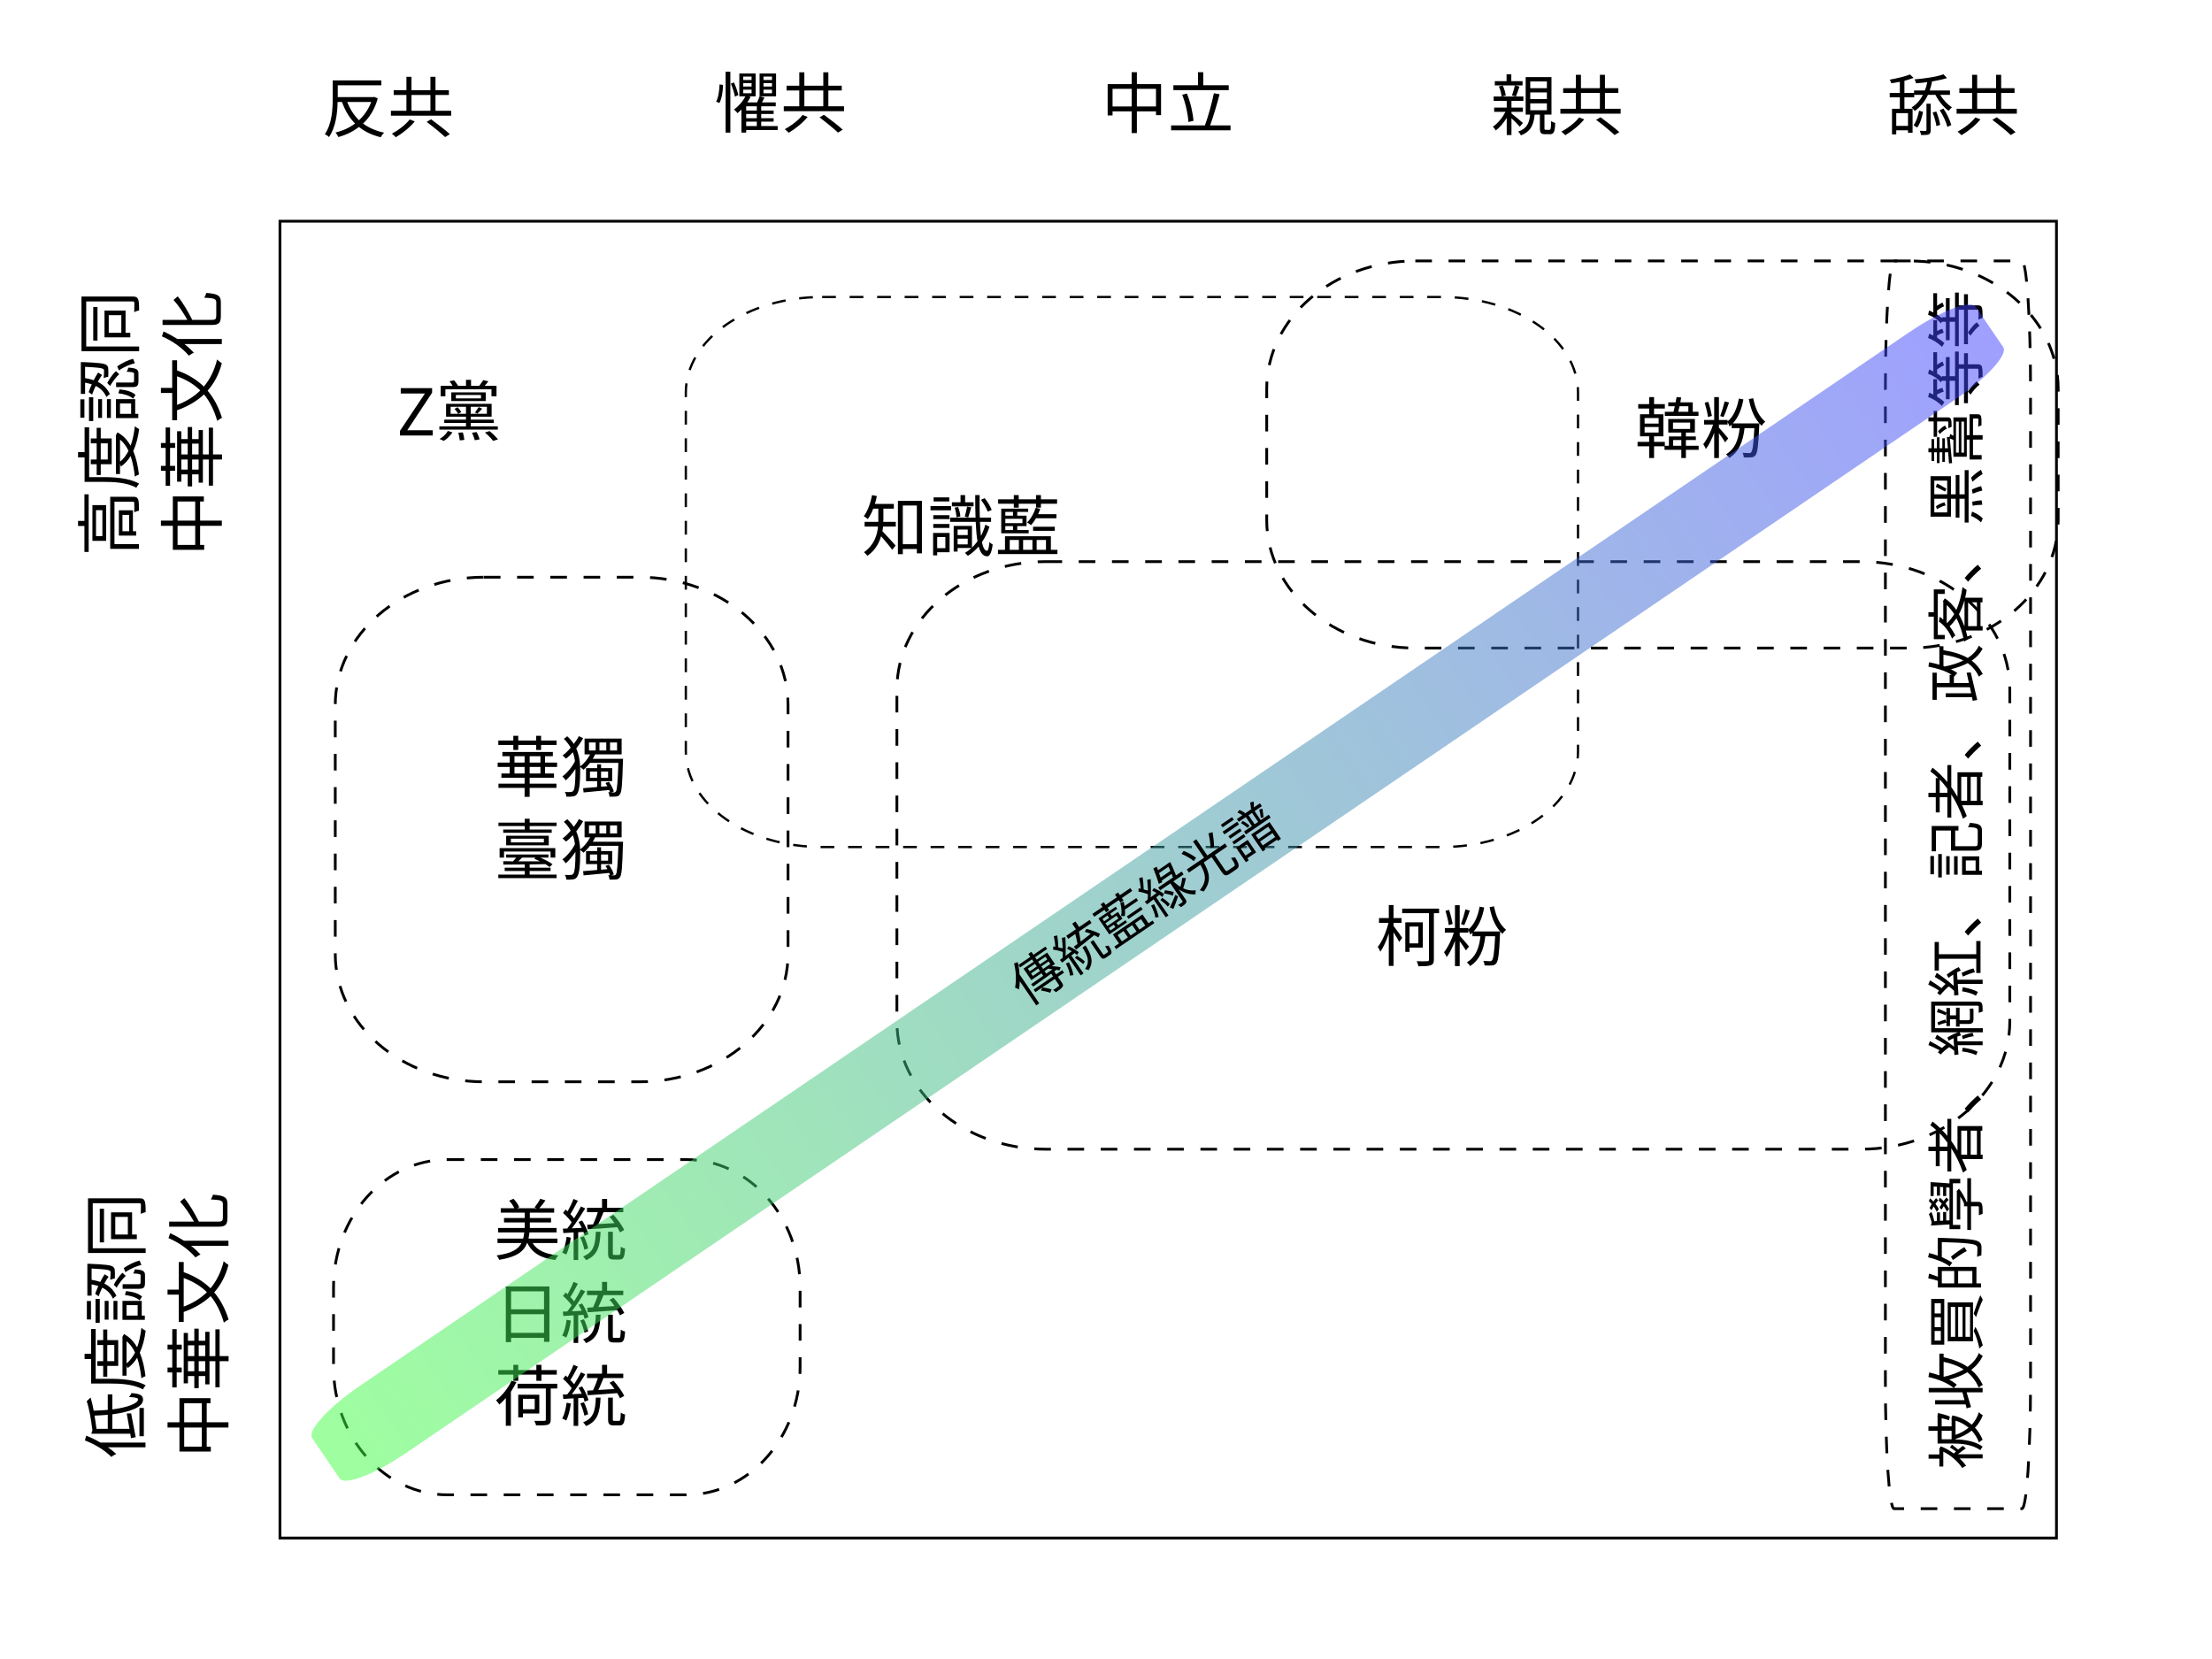
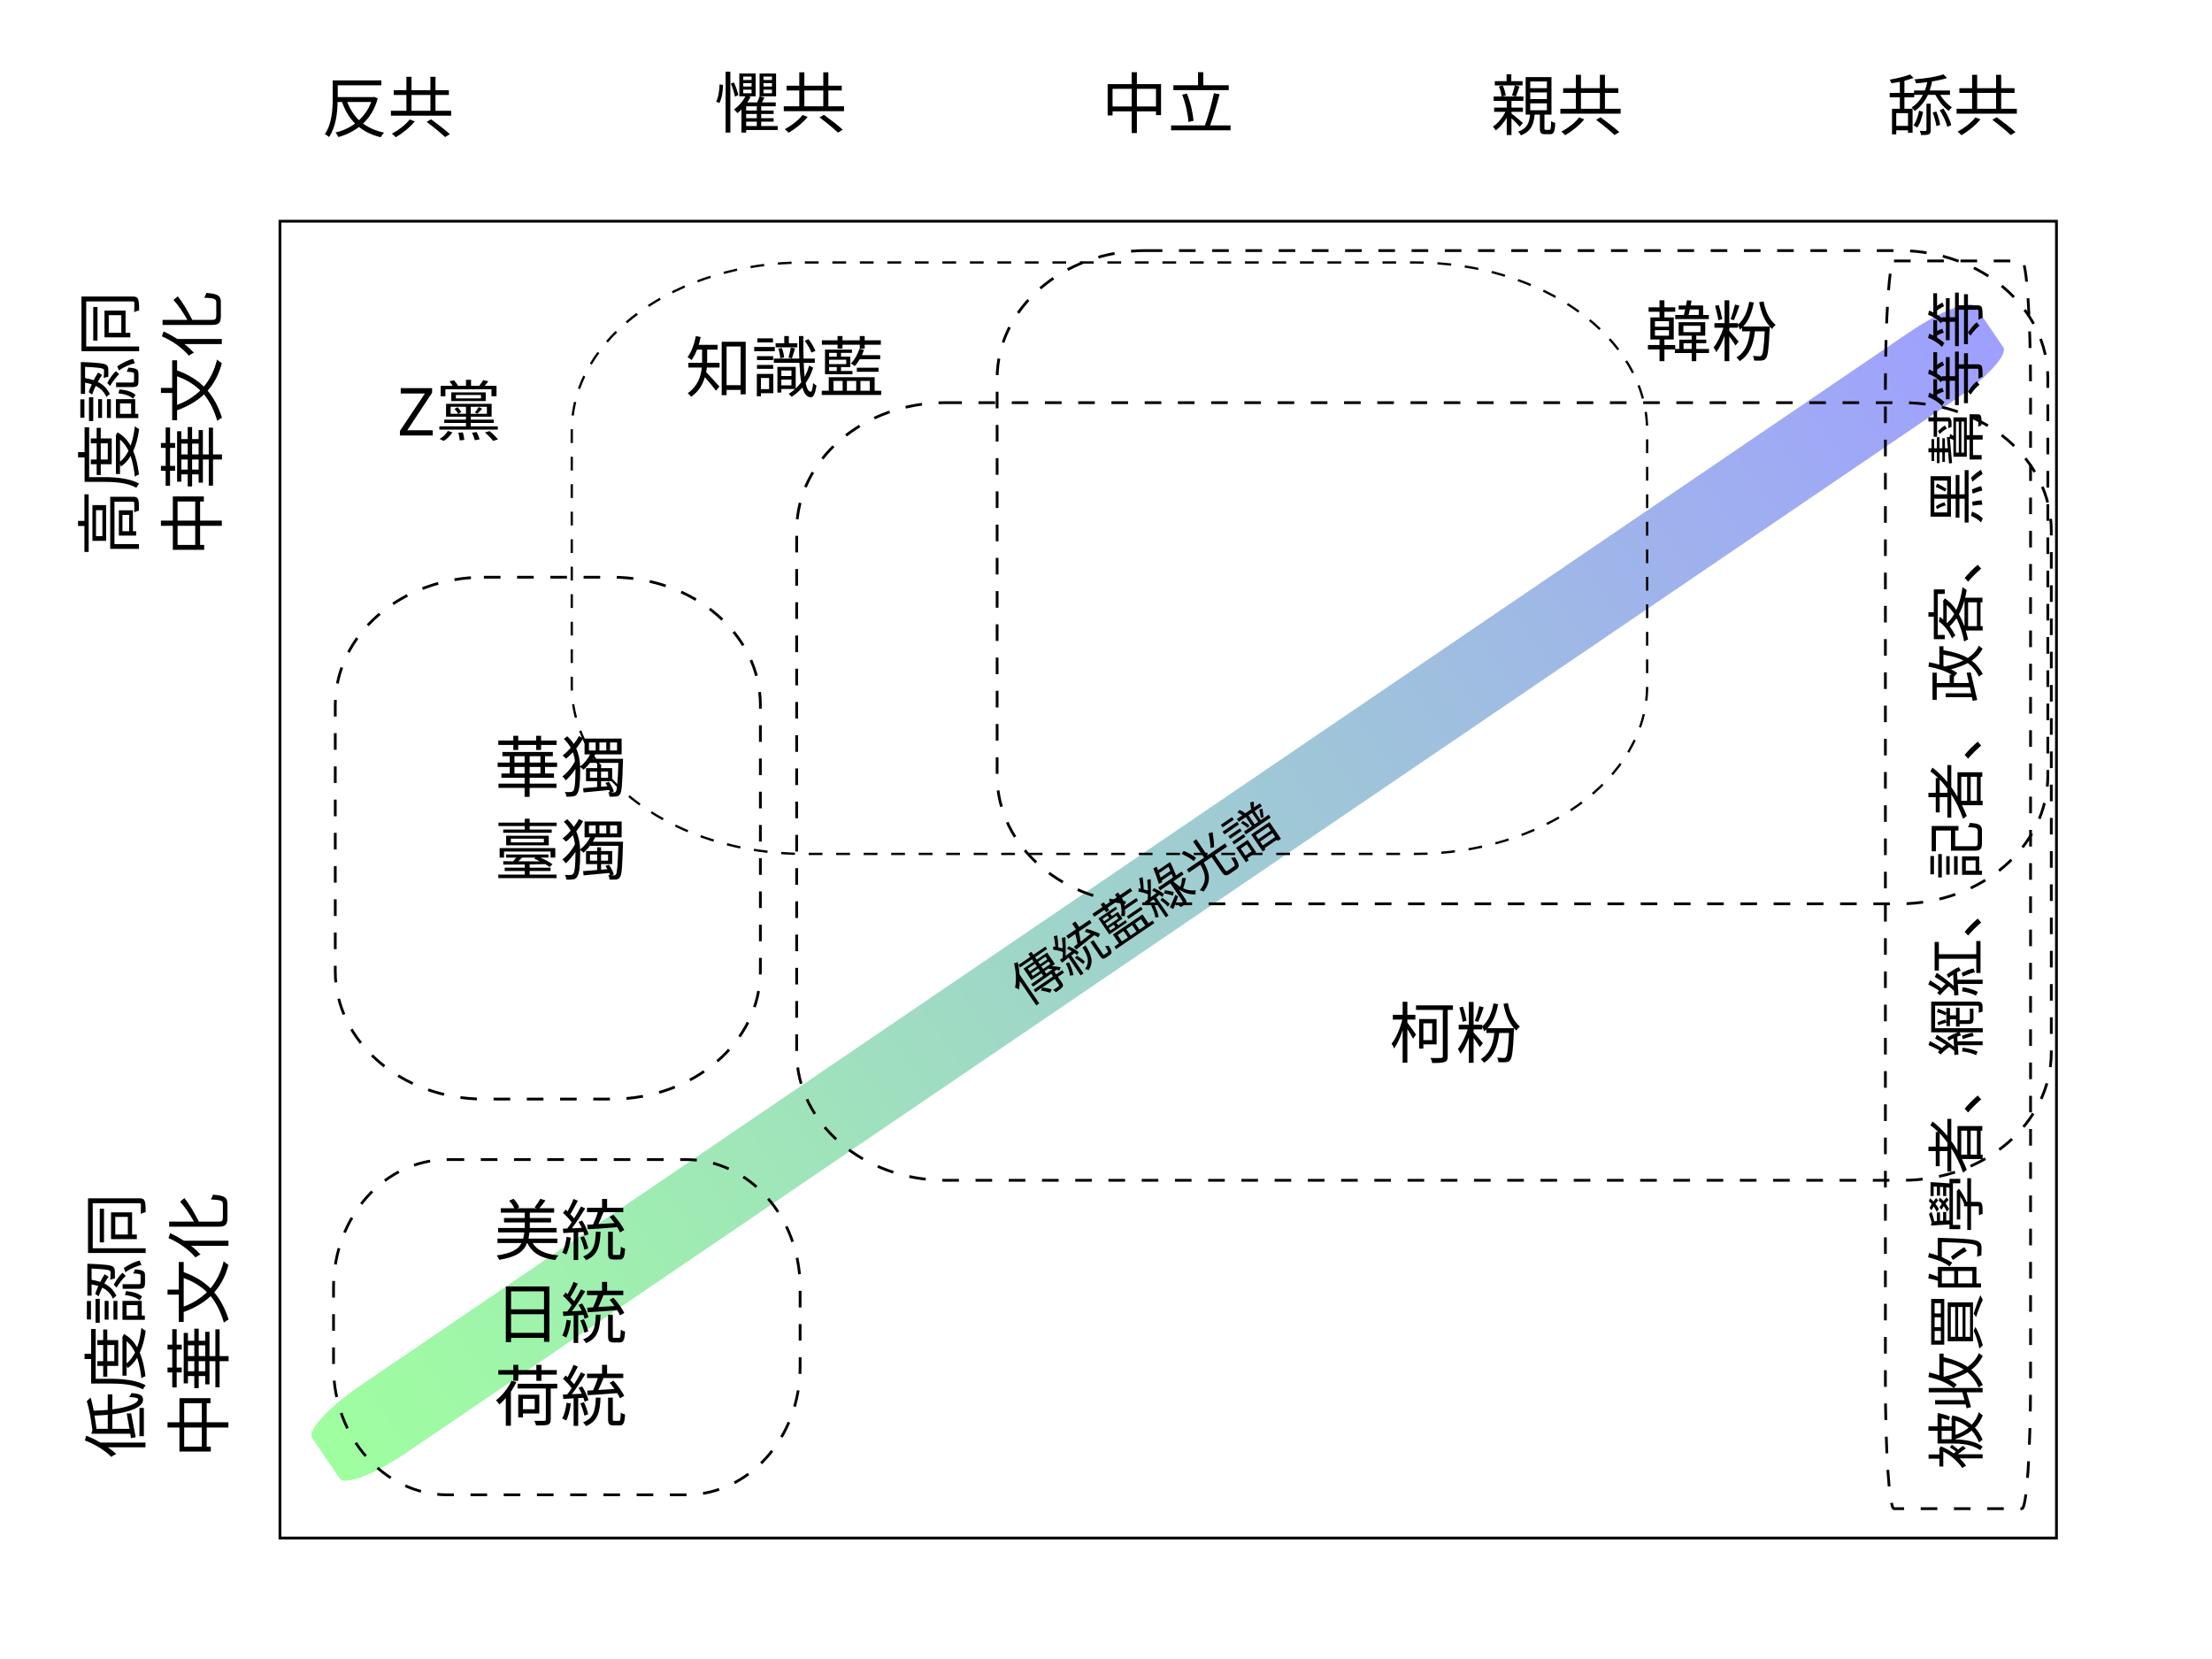
<svg xmlns="http://www.w3.org/2000/svg" xmlns:xlink="http://www.w3.org/1999/xlink" width="800" height="600" viewBox="0 0 211.667 158.75" version="1.1" id="svg8">
  <defs id="defs2">
    <linearGradient id="linearGradient4662">
      <stop style="stop-color:#40ff40;stop-opacity:0.502" offset="0" id="stop4658" />
      <stop style="stop-color:#4040ff;stop-opacity:0.502" offset="1" id="stop4660" />
    </linearGradient>
    <linearGradient xlink:href="#linearGradient4662" id="linearGradient4664" x1="36.711" y1="276.495" x2="200.091" y2="276.495" gradientUnits="userSpaceOnUse" gradientTransform="matrix(1.17828,0,0,1.17828,-19.51672,-49.30965)" />
  </defs>
  <g id="layer1" transform="translate(0,-138.25)">
    <rect style="fill:#ffffff;fill-opacity:1;fill-rule:nonzero;stroke:none;stroke-width:0.265;stroke-miterlimit:4;stroke-dasharray:none;stroke-opacity:1" id="rect860" width="212.659" height="161.065" x="0" y="138.25" />
+     <g id="g4711" transform="rotate(-34.21668,29.58831,265.0382)">
+       <rect rx="6.625" ry="1.559" y="272.582" x="23.739" height="7.794" width="192.508" id="rect4643" style="fill:url(#linearGradient4664);fill-opacity:1;stroke:none;stroke-width:0.312;stroke-miterlimit:4;stroke-dasharray:1.873, 1.873;stroke-dashoffset:0;stroke-opacity:1" />
+       <text id="text4706" y="278.479" x="103.518" style="font-style:normal;font-variant:normal;font-weight:normal;font-stretch:normal;font-size:4.939px;line-height:1.25;font-family:'AR PL UKai TW';-inkscape-font-specification:'AR PL UKai TW';letter-spacing:0px;word-spacing:0px;fill:#000000;fill-opacity:1;stroke:none;stroke-width:0.265" xml:space="preserve">
+         <tspan style="font-size:4.939px;stroke-width:0.265" y="278.479" x="103.518" id="tspan4704">傳統藍綠光譜</tspan>
+       </text>
+     </g>
    <rect id="rect3699" width="169.995" height="126.008" x="26.789" y="159.417" style="fill:none;stroke:#000000;stroke-width:0.265;stroke-opacity:1" />
    <text xml:space="preserve" style="font-style:normal;font-variant:normal;font-weight:normal;font-stretch:normal;font-size:6.35px;line-height:1.25;font-family:'AR PL UKai TW';-inkscape-font-specification:'AR PL UKai TW';letter-spacing:0px;word-spacing:0px;fill:#000000;fill-opacity:1;stroke:none;stroke-width:0.265" x="30.758" y="150.87" id="text4508">
      <tspan id="tspan4506" x="30.758" y="150.87" style="font-style:normal;font-variant:normal;font-weight:normal;font-stretch:normal;font-family:'AR PL UKai TW';-inkscape-font-specification:'AR PL UKai TW';stroke-width:0.265">反共</tspan>
    </text>
    <text xml:space="preserve" style="font-style:normal;font-variant:normal;font-weight:normal;font-stretch:normal;font-size:6.35px;line-height:1.25;font-family:'AR PL UKai TW';-inkscape-font-specification:'AR PL UKai TW';letter-spacing:0px;word-spacing:0px;fill:#000000;fill-opacity:1;stroke:none;stroke-width:0.265" x="68.357" y="150.438" id="text4512">
      <tspan id="tspan4510" x="68.357" y="150.438" style="stroke-width:0.265">懼共</tspan>
    </text>
    <text xml:space="preserve" style="font-style:normal;font-variant:normal;font-weight:normal;font-stretch:normal;font-size:6.35px;line-height:1.25;font-family:'AR PL UKai TW';-inkscape-font-specification:'AR PL UKai TW';letter-spacing:0px;word-spacing:0px;fill:#000000;fill-opacity:1;stroke:none;stroke-width:0.265" x="105.383" y="150.487" id="text4516">
      <tspan id="tspan4514" x="105.383" y="150.487" style="stroke-width:0.265">中立</tspan>
    </text>
    <text xml:space="preserve" style="font-style:normal;font-variant:normal;font-weight:normal;font-stretch:normal;font-size:6.35px;line-height:1.25;font-family:'AR PL UKai TW';-inkscape-font-specification:'AR PL UKai TW';letter-spacing:0px;word-spacing:0px;fill:#000000;fill-opacity:1;stroke:none;stroke-width:0.265" x="142.666" y="150.673" id="text4520">
      <tspan id="tspan4518" x="142.666" y="150.673" style="stroke-width:0.265">親共</tspan>
    </text>
    <text xml:space="preserve" style="font-style:normal;font-variant:normal;font-weight:normal;font-stretch:normal;font-size:6.35px;line-height:1.25;font-family:'AR PL UKai TW';-inkscape-font-specification:'AR PL UKai TW';letter-spacing:0px;word-spacing:0px;fill:#000000;fill-opacity:1;stroke:none;stroke-width:0.265" x="180.578" y="150.668" id="text4524">
      <tspan id="tspan4522" x="180.578" y="150.668" style="stroke-width:0.265">舔共</tspan>
    </text>
    <text xml:space="preserve" style="font-style:normal;font-variant:normal;font-weight:normal;font-stretch:normal;font-size:6.35px;line-height:1.25;font-family:'AR PL UKai TW';-inkscape-font-specification:'AR PL UKai TW, Normal';font-variant-ligatures:normal;font-variant-caps:normal;font-variant-numeric:normal;font-feature-settings:normal;text-align:start;letter-spacing:0px;word-spacing:0px;writing-mode:lr-tb;text-anchor:start;fill:#000000;fill-opacity:1;stroke:none;stroke-width:0.265" x="-191.473" y="12.793" id="text4528" transform="rotate(-90)">
      <tspan id="tspan4526" x="-191.473" y="12.793" style="font-style:normal;font-variant:normal;font-weight:normal;font-stretch:normal;font-size:6.35px;font-family:'AR PL UKai TW';-inkscape-font-specification:'AR PL UKai TW, Normal';font-variant-ligatures:normal;font-variant-caps:normal;font-variant-numeric:normal;font-feature-settings:normal;text-align:start;writing-mode:lr-tb;text-anchor:start;stroke-width:0.265">高度認同</tspan>
      <tspan x="-191.473" y="20.73" style="font-style:normal;font-variant:normal;font-weight:normal;font-stretch:normal;font-size:6.35px;font-family:'AR PL UKai TW';-inkscape-font-specification:'AR PL UKai TW, Normal';font-variant-ligatures:normal;font-variant-caps:normal;font-variant-numeric:normal;font-feature-settings:normal;text-align:start;writing-mode:lr-tb;text-anchor:start;stroke-width:0.265" id="tspan4530">中華文化</tspan>
    </text>
    <text xml:space="preserve" style="font-style:normal;font-variant:normal;font-weight:normal;font-stretch:normal;font-size:6.35px;line-height:1.25;font-family:'AR PL UKai TW';-inkscape-font-specification:'AR PL UKai TW, Normal';font-variant-ligatures:normal;font-variant-caps:normal;font-variant-numeric:normal;font-feature-settings:normal;text-align:start;letter-spacing:0px;word-spacing:0px;writing-mode:lr-tb;text-anchor:start;fill:#000000;fill-opacity:1;stroke:none;stroke-width:0.265" x="-277.759" y="13.419" id="text4534" transform="rotate(-90)">
      <tspan id="tspan4532" x="-277.759" y="13.419" style="font-style:normal;font-variant:normal;font-weight:normal;font-stretch:normal;font-size:6.35px;font-family:'AR PL UKai TW';-inkscape-font-specification:'AR PL UKai TW, Normal';font-variant-ligatures:normal;font-variant-caps:normal;font-variant-numeric:normal;font-feature-settings:normal;text-align:start;writing-mode:lr-tb;text-anchor:start;stroke-width:0.265">低度認同</tspan>
      <tspan x="-277.759" y="21.357" style="font-style:normal;font-variant:normal;font-weight:normal;font-stretch:normal;font-size:6.35px;font-family:'AR PL UKai TW';-inkscape-font-specification:'AR PL UKai TW, Normal';font-variant-ligatures:normal;font-variant-caps:normal;font-variant-numeric:normal;font-feature-settings:normal;text-align:start;writing-mode:lr-tb;text-anchor:start;stroke-width:0.265" id="tspan4536">中華文化</tspan>
    </text>
    <text xml:space="preserve" style="font-style:normal;font-variant:normal;font-weight:normal;font-stretch:normal;font-size:5.644px;line-height:1.25;font-family:'AR PL UKai TW';-inkscape-font-specification:'AR PL UKai TW, Normal';font-variant-ligatures:normal;font-variant-caps:normal;font-variant-numeric:normal;font-feature-settings:normal;text-align:start;letter-spacing:0px;word-spacing:0px;writing-mode:lr-tb;text-anchor:start;fill:#000000;fill-opacity:1;stroke:none;stroke-width:0.265" x="-278.862" y="189.264" id="text4540" transform="rotate(-90)">
      <tspan id="tspan4538" x="-278.862" y="189.264" style="font-style:normal;font-variant:normal;font-weight:normal;font-stretch:normal;font-size:5.644px;font-family:'AR PL UKai TW';-inkscape-font-specification:'AR PL UKai TW, Normal';font-variant-ligatures:normal;font-variant-caps:normal;font-variant-numeric:normal;font-feature-settings:normal;text-align:start;writing-mode:lr-tb;text-anchor:start;stroke-width:0.265">被收買的學者、網紅、記者、政客、黑幫等等</tspan>
    </text>
    <text xml:space="preserve" style="font-style:normal;font-variant:normal;font-weight:normal;font-stretch:normal;font-size:6.35px;line-height:1.25;font-family:'AR PL UKai TW';-inkscape-font-specification:'AR PL UKai TW';letter-spacing:0px;word-spacing:0px;fill:#000000;fill-opacity:1;stroke:none;stroke-width:0.265" x="47.294" y="213.987" id="text4544">
      <tspan id="tspan4542" x="47.294" y="213.987" style="stroke-width:0.265">華獨</tspan>
      <tspan x="47.294" y="221.924" style="stroke-width:0.265" id="tspan4548">臺獨</tspan>
    </text>
    <text xml:space="preserve" style="font-style:normal;font-variant:normal;font-weight:normal;font-stretch:normal;font-size:6.35px;line-height:1.25;font-family:'AR PL UKai TW';-inkscape-font-specification:'AR PL UKai TW';letter-spacing:0px;word-spacing:0px;fill:#000000;fill-opacity:1;stroke:none;stroke-width:0.265" x="47.294" y="258.305" id="text4554">
      <tspan id="tspan4552" x="47.294" y="258.305" style="stroke-width:0.265">美統</tspan>
      <tspan x="47.294" y="266.242" style="stroke-width:0.265" id="tspan4558">日統</tspan>
      <tspan x="47.294" y="274.18" style="stroke-width:0.265" id="tspan4556">荷統</tspan>
    </text>
-     <text xml:space="preserve" style="font-style:normal;font-variant:normal;font-weight:normal;font-stretch:normal;font-size:6.35px;line-height:1.25;font-family:'AR PL UKai TW';-inkscape-font-specification:'AR PL UKai TW';letter-spacing:0px;word-spacing:0px;fill:#000000;fill-opacity:1;stroke:none;stroke-width:0.265" x="156.435" y="181.576" id="text4562">
-       <tspan id="tspan4560" x="156.435" y="181.576" style="stroke-width:0.265">韓粉</tspan>
+     <text xml:space="preserve" style="font-style:normal;font-variant:normal;font-weight:normal;font-stretch:normal;font-size:6.35px;line-height:1.25;font-family:'AR PL UKai TW';-inkscape-font-specification:'AR PL UKai TW';letter-spacing:0px;word-spacing:0px;fill:#000000;fill-opacity:1;stroke:none;stroke-width:0.265" x="157.427" y="172.315" id="text4562">
+       <tspan id="tspan4560" x="157.427" y="172.315" style="stroke-width:0.265">韓粉</tspan>
    </text>
-     <text xml:space="preserve" style="font-style:normal;font-variant:normal;font-weight:normal;font-stretch:normal;font-size:6.35px;line-height:1.25;font-family:'AR PL UKai TW';-inkscape-font-specification:'AR PL UKai TW';letter-spacing:0px;word-spacing:0px;fill:#000000;fill-opacity:1;stroke:none;stroke-width:0.265" x="131.63" y="230.193" id="text4566">
-       <tspan id="tspan4564" x="131.63" y="230.193" style="stroke-width:0.265">柯粉</tspan>
+     <text xml:space="preserve" style="font-style:normal;font-variant:normal;font-weight:normal;font-stretch:normal;font-size:6.35px;line-height:1.25;font-family:'AR PL UKai TW';-inkscape-font-specification:'AR PL UKai TW';letter-spacing:0px;word-spacing:0px;fill:#000000;fill-opacity:1;stroke:none;stroke-width:0.265" x="132.953" y="239.453" id="text4566">
+       <tspan id="tspan4564" x="132.953" y="239.453" style="stroke-width:0.265">柯粉</tspan>
    </text>
    <text xml:space="preserve" style="font-style:normal;font-variant:normal;font-weight:normal;font-stretch:normal;font-size:6.35px;line-height:1.25;font-family:'AR PL UKai TW';-inkscape-font-specification:'AR PL UKai TW';letter-spacing:0px;word-spacing:0px;fill:#000000;fill-opacity:1;stroke:none;stroke-width:0.265" x="38.034" y="179.922" id="text4570">
      <tspan id="tspan4568" x="38.034" y="179.922" style="stroke-width:0.265">Z黨</tspan>
    </text>
-     <rect style="fill:none;stroke:#000000;stroke-width:0.265;stroke-miterlimit:4;stroke-dasharray:1.59, 1.59;stroke-dashoffset:0;stroke-opacity:1" id="rect4572" width="43.326" height="48.286" x="32.081" y="193.482" ry="12.237" rx="14.221" />
-     <rect style="fill:none;stroke:#000000;stroke-width:0.265;stroke-miterlimit:4;stroke-dasharray:1.59, 1.59;stroke-dashoffset:0;stroke-opacity:1" id="rect4572-4" width="106.495" height="56.224" x="85.824" y="191.993" ry="12.237" rx="14.221" />
-     <rect style="fill:none;stroke:#000000;stroke-width:0.265;stroke-miterlimit:4;stroke-dasharray:1.59, 1.59;stroke-dashoffset:0;stroke-opacity:1" id="rect4572-8" width="75.737" height="37.042" x="121.212" y="163.22" ry="12.237" rx="14.221" />
+     <rect style="fill:none;stroke:#000000;stroke-width:0.265;stroke-miterlimit:4;stroke-dasharray:1.59, 1.59;stroke-dashoffset:0;stroke-opacity:1" id="rect4572" width="40.68" height="49.94" x="32.081" y="193.482" ry="12.237" rx="14.221" />
+     <rect style="fill:none;stroke:#000000;stroke-width:0.265;stroke-miterlimit:4;stroke-dasharray:1.59, 1.59;stroke-dashoffset:0;stroke-opacity:1" id="rect4572-4" width="120.055" height="74.414" x="76.233" y="176.78" ry="12.237" rx="14.221" />
+     <rect style="fill:none;stroke:#000000;stroke-width:0.265;stroke-miterlimit:4;stroke-dasharray:1.59, 1.59;stroke-dashoffset:0;stroke-opacity:1" id="rect4572-8" width="100.542" height="62.508" x="95.415" y="162.228" ry="12.237" rx="14.221" />
    <rect style="fill:none;stroke:#000000;stroke-width:0.265;stroke-miterlimit:4;stroke-dasharray:1.59, 1.59;stroke-dashoffset:0;stroke-opacity:1" id="rect4572-7" width="13.891" height="119.393" x="180.413" y="163.22" ry="12.237" rx="0.827" />
    <rect style="fill:none;stroke:#000000;stroke-width:0.265;stroke-miterlimit:4;stroke-dasharray:1.59, 1.59;stroke-dashoffset:0;stroke-opacity:1" id="rect4572-0" width="44.648" height="32.081" x="31.915" y="249.21" ry="12.237" rx="10.914" />
-     <rect style="fill:none;stroke:#000000;stroke-width:0.219;stroke-miterlimit:4;stroke-dasharray:1.316, 1.316;stroke-dashoffset:0;stroke-opacity:1" id="rect4572-47" width="85.374" height="52.632" x="65.627" y="166.67" ry="9.147" rx="13.042" />
-     <text xml:space="preserve" style="font-style:normal;font-variant:normal;font-weight:normal;font-stretch:normal;font-size:6.35px;line-height:1.25;font-family:'AR PL UKai TW';-inkscape-font-specification:'AR PL UKai TW';letter-spacing:0px;word-spacing:0px;fill:#000000;fill-opacity:1;stroke:none;stroke-width:0.265" x="82.455" y="190.952" id="text4570-9">
-       <tspan id="tspan4568-3" x="82.455" y="190.952" style="stroke-width:0.265">知識藍</tspan>
+     <rect style="fill:none;stroke:#000000;stroke-width:0.219;stroke-miterlimit:4;stroke-dasharray:1.316, 1.316;stroke-dashoffset:0;stroke-opacity:1" id="rect4572-47" width="102.902" height="56.6" x="54.713" y="163.363" ry="16.093" rx="22.303" />
+     <text xml:space="preserve" style="font-style:normal;font-variant:normal;font-weight:normal;font-stretch:normal;font-size:6.35px;line-height:1.25;font-family:'AR PL UKai TW';-inkscape-font-specification:'AR PL UKai TW';letter-spacing:0px;word-spacing:0px;fill:#000000;fill-opacity:1;stroke:none;stroke-width:0.265" x="65.588" y="175.738" id="text4570-9">
+       <tspan id="tspan4568-3" x="65.588" y="175.738" style="stroke-width:0.265">知識藍</tspan>
    </text>
-     <g id="g4711" transform="rotate(-34.21668,29.58831,265.0382)">
-       <rect rx="6.625" ry="1.559" y="272.582" x="23.739" height="7.794" width="192.508" id="rect4643" style="fill:url(#linearGradient4664);fill-opacity:1;stroke:none;stroke-width:0.312;stroke-miterlimit:4;stroke-dasharray:1.873, 1.873;stroke-dashoffset:0;stroke-opacity:1" />
-       <text id="text4706" y="278.479" x="103.518" style="font-style:normal;font-variant:normal;font-weight:normal;font-stretch:normal;font-size:4.939px;line-height:1.25;font-family:'AR PL UKai TW';-inkscape-font-specification:'AR PL UKai TW';letter-spacing:0px;word-spacing:0px;fill:#000000;fill-opacity:1;stroke:none;stroke-width:0.265" xml:space="preserve">
-         <tspan style="font-size:4.939px;stroke-width:0.265" y="278.479" x="103.518" id="tspan4704">傳統藍綠光譜</tspan>
-       </text>
-     </g>
  </g>
</svg>
